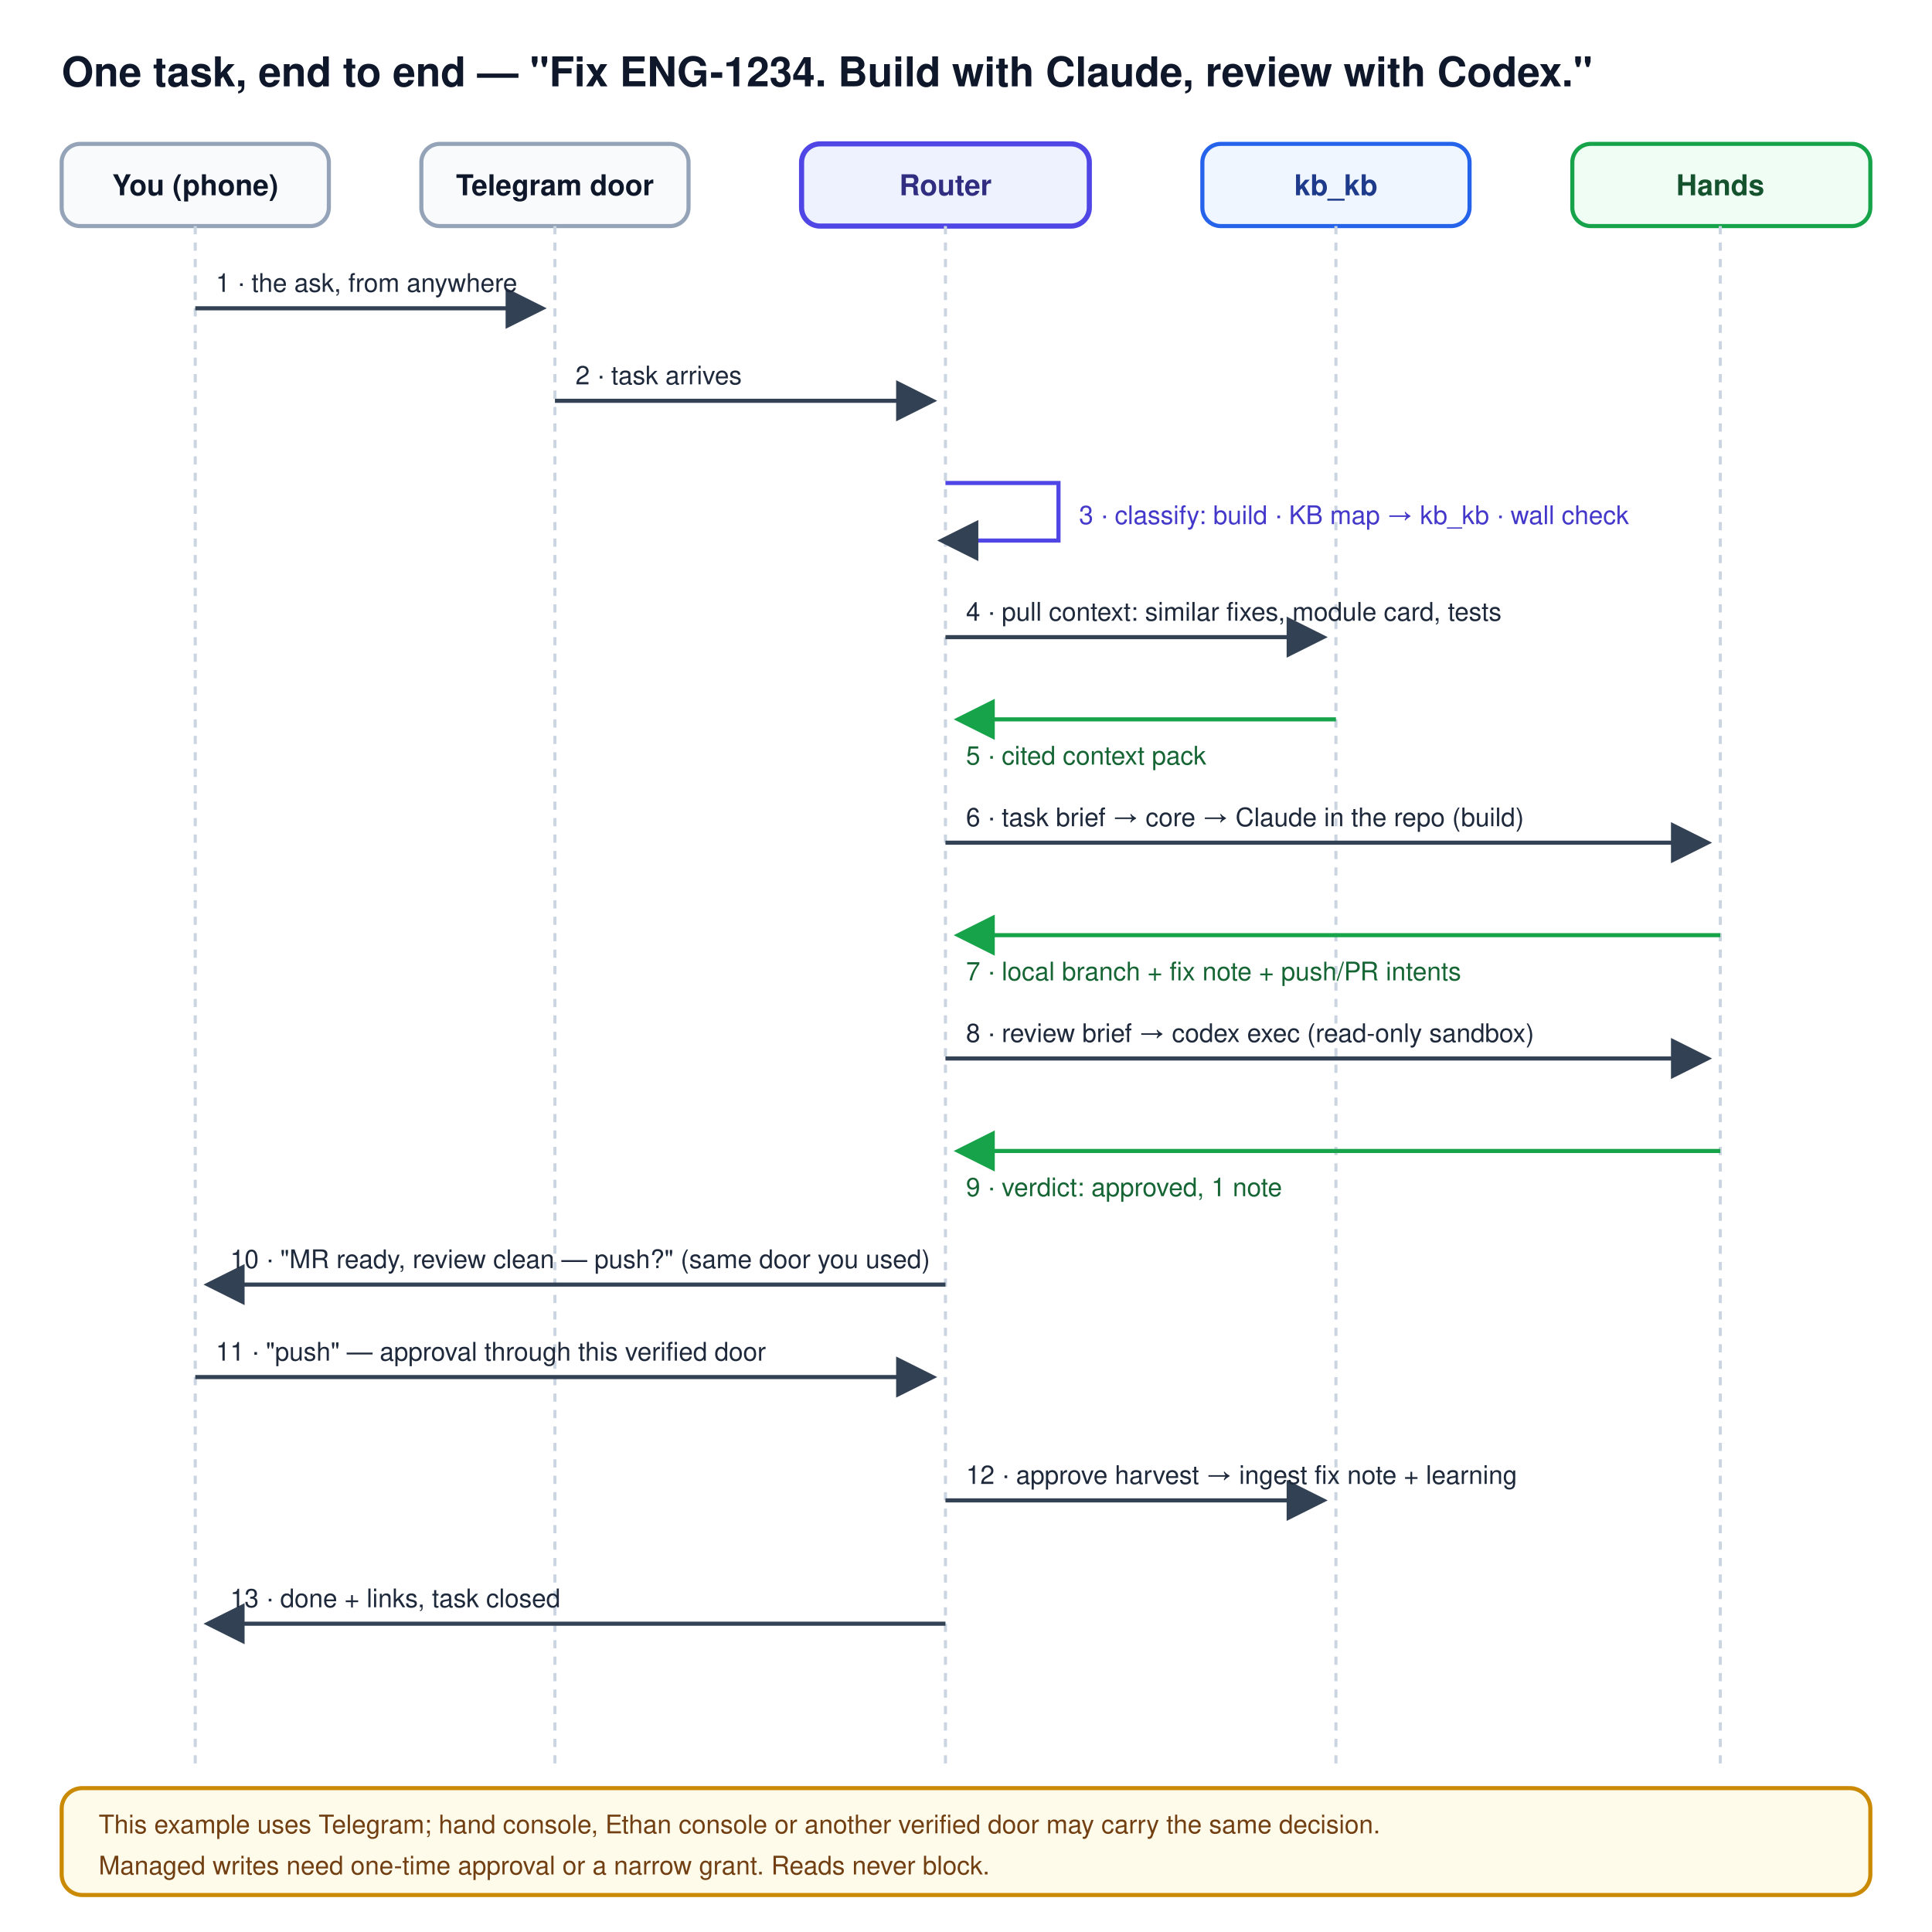
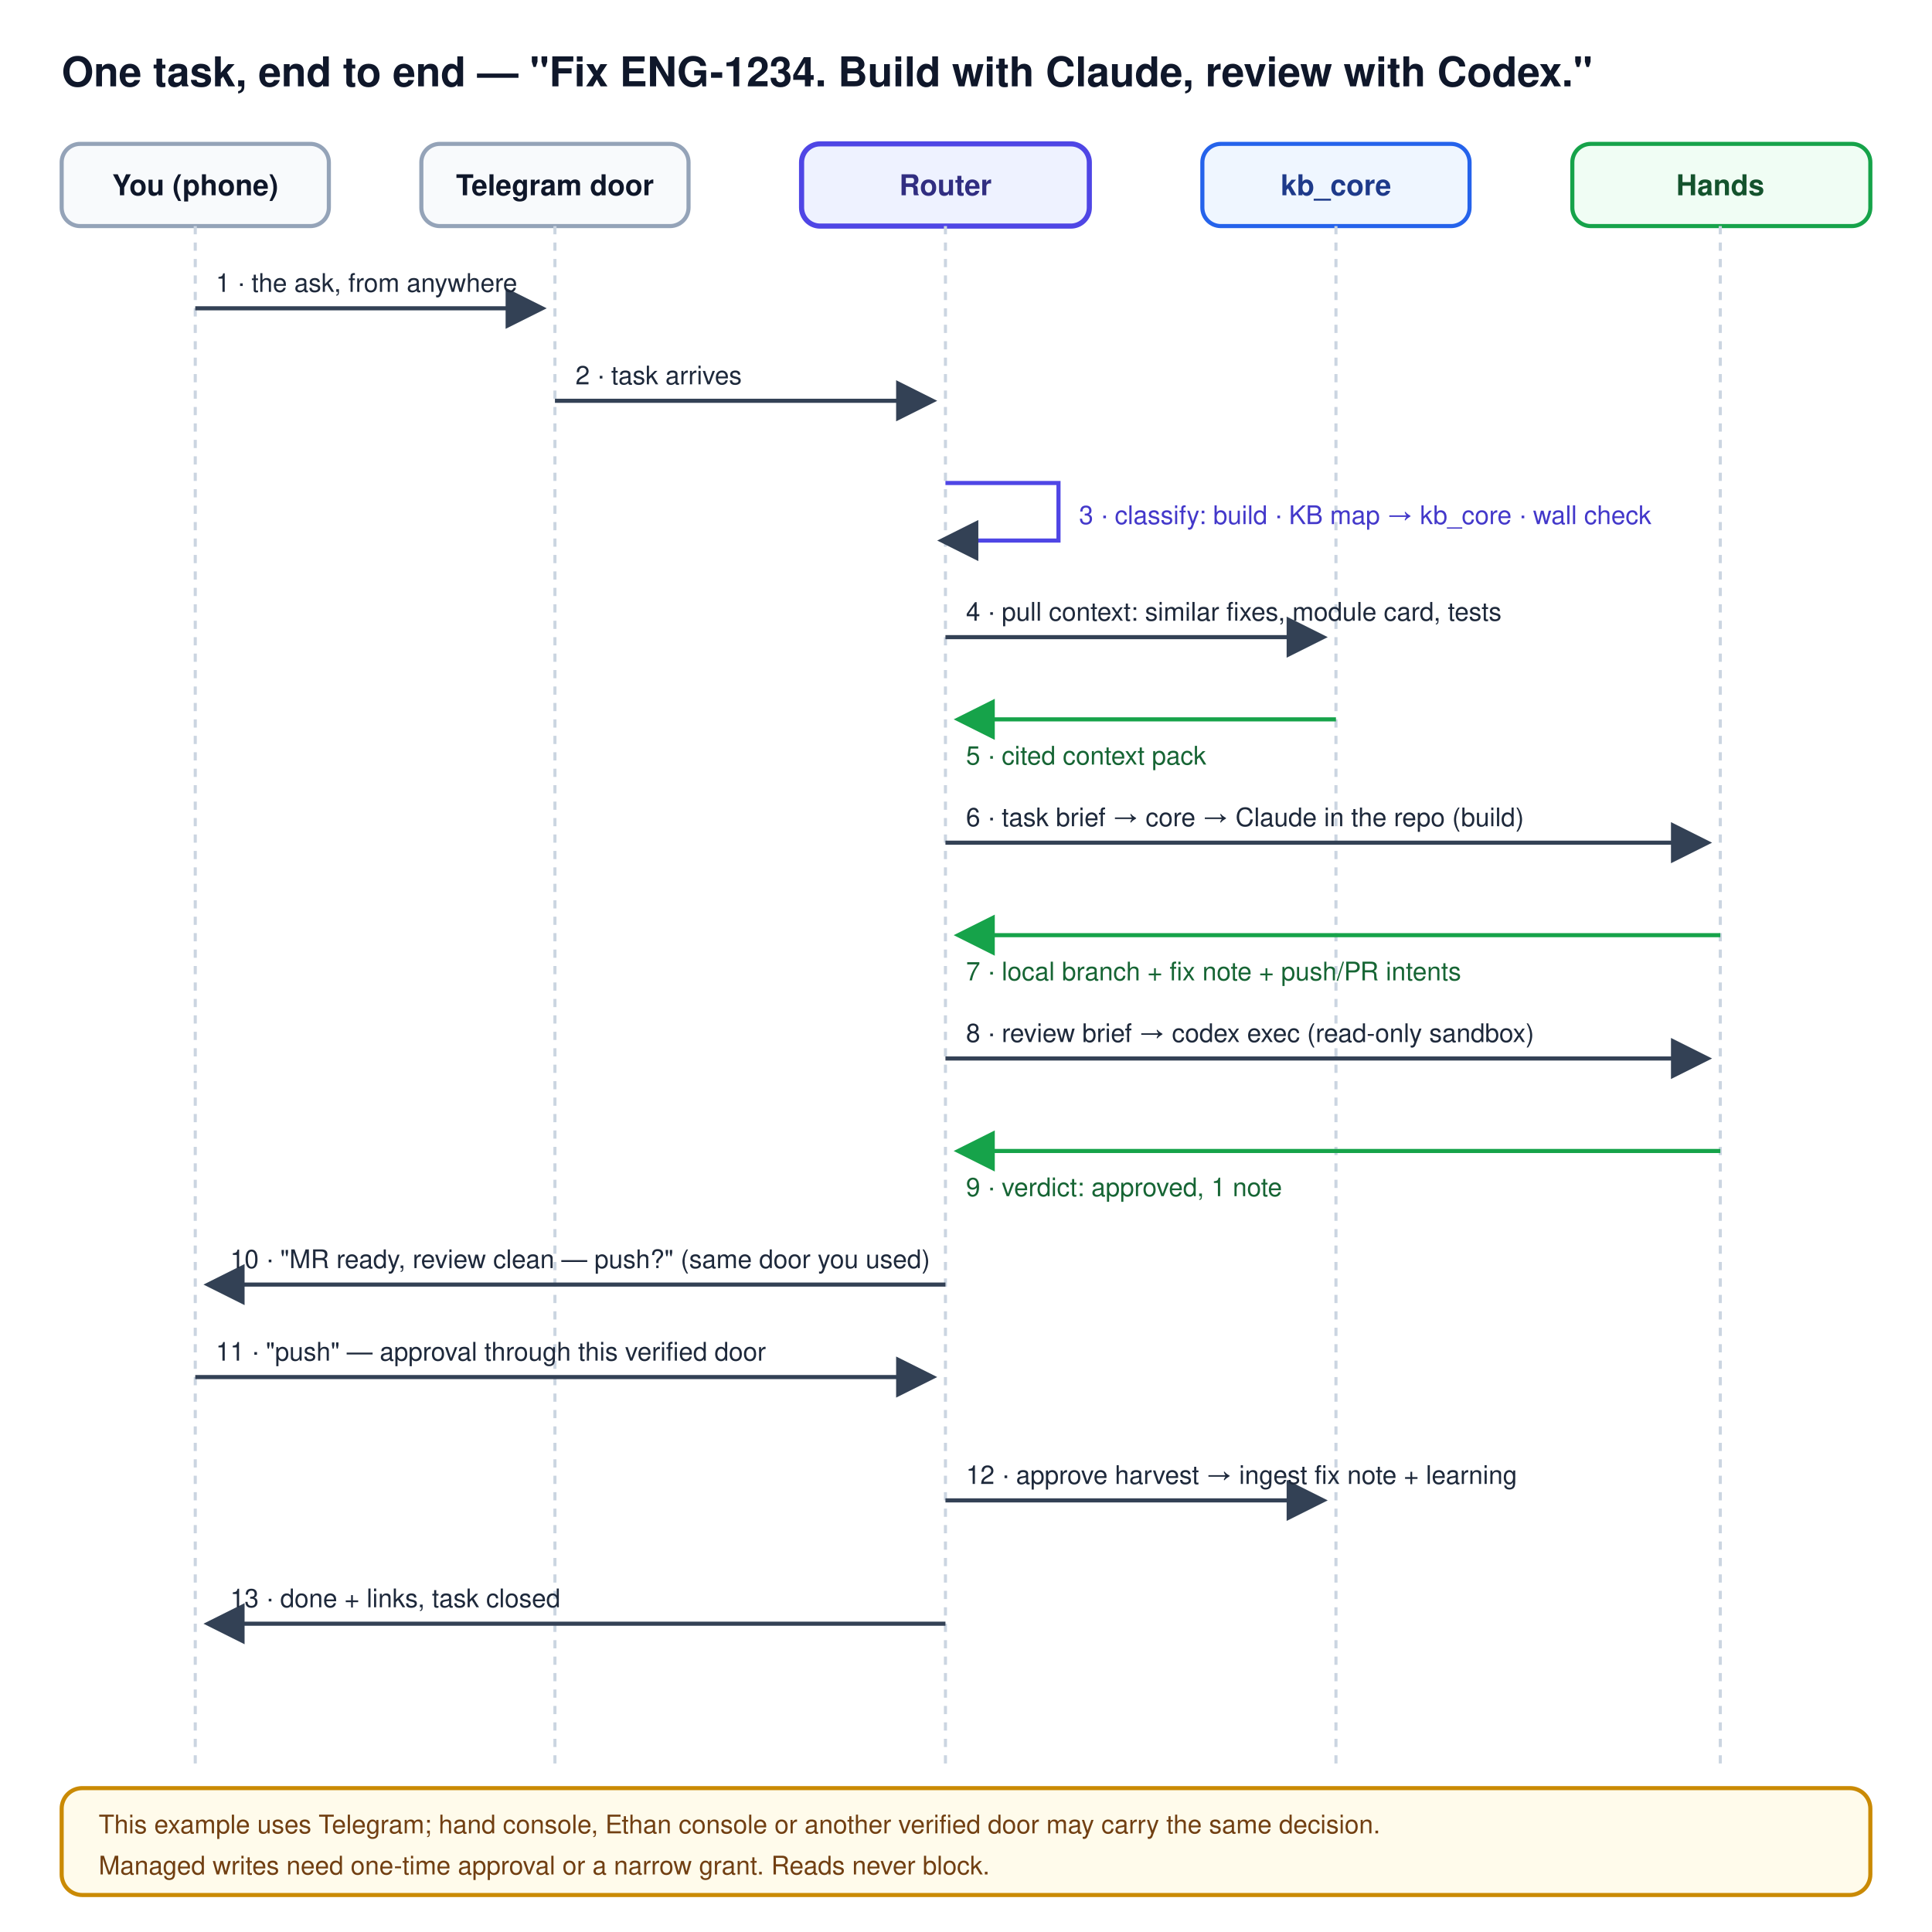
<svg xmlns="http://www.w3.org/2000/svg" viewBox="0 0 940 940" width="940" height="940" font-family="-apple-system, Segoe UI, Helvetica, Arial, sans-serif">
  <rect width="940" height="940" fill="#ffffff" />
  <text x="30" y="42" font-size="20" font-weight="700" fill="#0f172a">One task, end to end — "Fix ENG-1234. Build with Claude, review with Codex."</text>
  <defs>
    <marker id="f" markerWidth="10" markerHeight="10" refX="8" refY="5" orient="auto">
      <path d="M0 0 L10 5 L0 10 z" fill="#334155" />
    </marker>
    <marker id="b" markerWidth="10" markerHeight="10" refX="8" refY="5" orient="auto">
      <path d="M0 0 L10 5 L0 10 z" fill="#16a34a" />
    </marker>
  </defs>
  <g font-size="14" font-weight="700" text-anchor="middle">
    <rect x="30" y="70" width="130" height="40" rx="9" fill="#f8fafc" stroke="#94a3b8" stroke-width="2" />
    <text x="95" y="95" fill="#0f172a">You (phone)</text>
    <rect x="205" y="70" width="130" height="40" rx="9" fill="#f8fafc" stroke="#94a3b8" stroke-width="2" />
    <text x="270" y="95" fill="#0f172a">Telegram door</text>
    <rect x="390" y="70" width="140" height="40" rx="9" fill="#eef2ff" stroke="#4f46e5" stroke-width="2.5" />
    <text x="460" y="95" fill="#312e81">Router</text>
    <rect x="585" y="70" width="130" height="40" rx="9" fill="#eff6ff" stroke="#2563eb" stroke-width="2" />
-     <text x="650" y="95" fill="#1e3a8a">kb_kb</text>
+     <text x="650" y="95" fill="#1e3a8a">kb_core</text>
    <rect x="765" y="70" width="145" height="40" rx="9" fill="#f0fdf4" stroke="#16a34a" stroke-width="2" />
    <text x="837" y="95" fill="#14532d">Hands</text>
  </g>
  <g stroke="#cbd5e1" stroke-width="1.5" stroke-dasharray="4 4">
    <line x1="95" y1="110" x2="95" y2="860" />
    <line x1="270" y1="110" x2="270" y2="860" />
    <line x1="460" y1="110" x2="460" y2="860" />
    <line x1="650" y1="110" x2="650" y2="860" />
    <line x1="837" y1="110" x2="837" y2="860" />
  </g>
  <g font-size="12.5" fill="#1e293b">
    <line x1="95" y1="150" x2="262" y2="150" stroke="#334155" stroke-width="2" marker-end="url(#f)" />
    <text x="105" y="142">1 · the ask, from anywhere</text>
    <line x1="270" y1="195" x2="452" y2="195" stroke="#334155" stroke-width="2" marker-end="url(#f)" />
    <text x="280" y="187">2 · task arrives</text>
    <path d="M460 235 h55 v28 h-55" fill="none" stroke="#4f46e5" stroke-width="2" marker-end="url(#f)" />
-     <text x="525" y="255" fill="#4338ca">3 · classify: build · KB map → kb_kb · wall check</text>
+     <text x="525" y="255" fill="#4338ca">3 · classify: build · KB map → kb_core · wall check</text>
    <line x1="460" y1="310" x2="642" y2="310" stroke="#334155" stroke-width="2" marker-end="url(#f)" />
    <text x="470" y="302">4 · pull context: similar fixes, module card, tests</text>
    <line x1="650" y1="350" x2="468" y2="350" stroke="#16a34a" stroke-width="2" marker-end="url(#b)" />
    <text x="470" y="372" fill="#166534">5 · cited context pack</text>
    <line x1="460" y1="410" x2="829" y2="410" stroke="#334155" stroke-width="2" marker-end="url(#f)" />
    <text x="470" y="402">6 · task brief → core → Claude in the repo  (build)</text>
    <line x1="837" y1="455" x2="468" y2="455" stroke="#16a34a" stroke-width="2" marker-end="url(#b)" />
    <text x="470" y="477" fill="#166534">7 · local branch + fix note + push/PR intents</text>
    <line x1="460" y1="515" x2="829" y2="515" stroke="#334155" stroke-width="2" marker-end="url(#f)" />
    <text x="470" y="507">8 · review brief → codex exec  (read-only sandbox)</text>
    <line x1="837" y1="560" x2="468" y2="560" stroke="#16a34a" stroke-width="2" marker-end="url(#b)" />
    <text x="470" y="582" fill="#166534">9 · verdict: approved, 1 note</text>
    <line x1="460" y1="625" x2="103" y2="625" stroke="#334155" stroke-width="2" marker-end="url(#f)" />
    <text x="112" y="617">10 · "MR ready, review clean — push?"  (same door you used)</text>
    <line x1="95" y1="670" x2="452" y2="670" stroke="#334155" stroke-width="2" marker-end="url(#f)" />
    <text x="105" y="662">11 · "push" — approval through this verified door</text>
    <line x1="460" y1="730" x2="642" y2="730" stroke="#334155" stroke-width="2" marker-end="url(#f)" />
    <text x="470" y="722">12 · approve harvest → ingest fix note + learning</text>
    <line x1="460" y1="790" x2="103" y2="790" stroke="#334155" stroke-width="2" marker-end="url(#f)" />
    <text x="112" y="782">13 · done + links, task closed</text>
  </g>
  <rect x="30" y="870" width="880" height="52" rx="10" fill="#fffbeb" stroke="#ca8a04" stroke-width="2" />
  <text x="48" y="892" font-size="12.5" fill="#713f12">This example uses Telegram; hand console, Ethan console or another verified door may carry the same decision.</text>
  <text x="48" y="912" font-size="12.5" fill="#713f12">Managed writes need one-time approval or a narrow grant. Reads never block.</text>
</svg>
